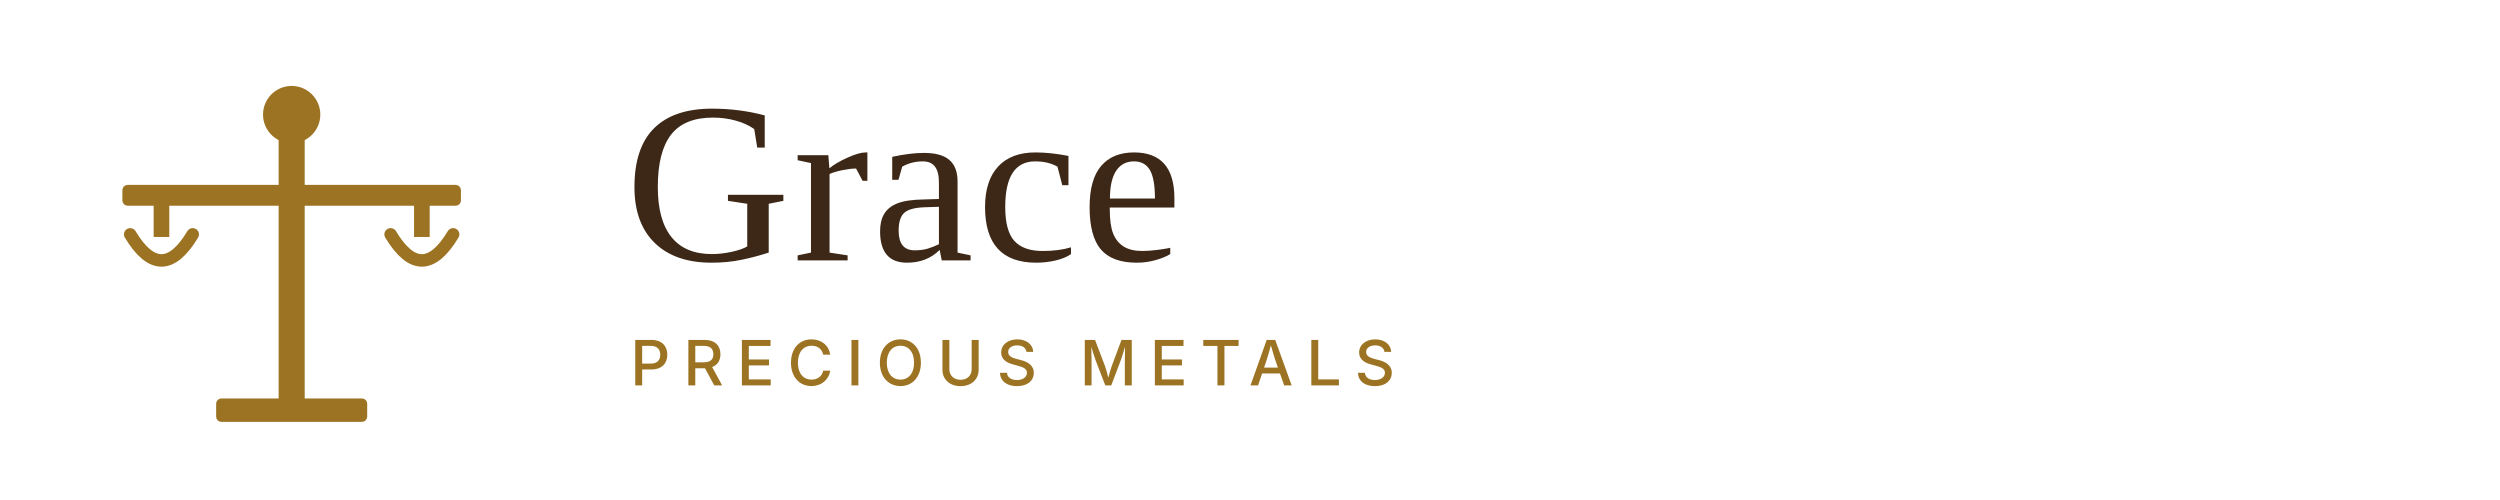
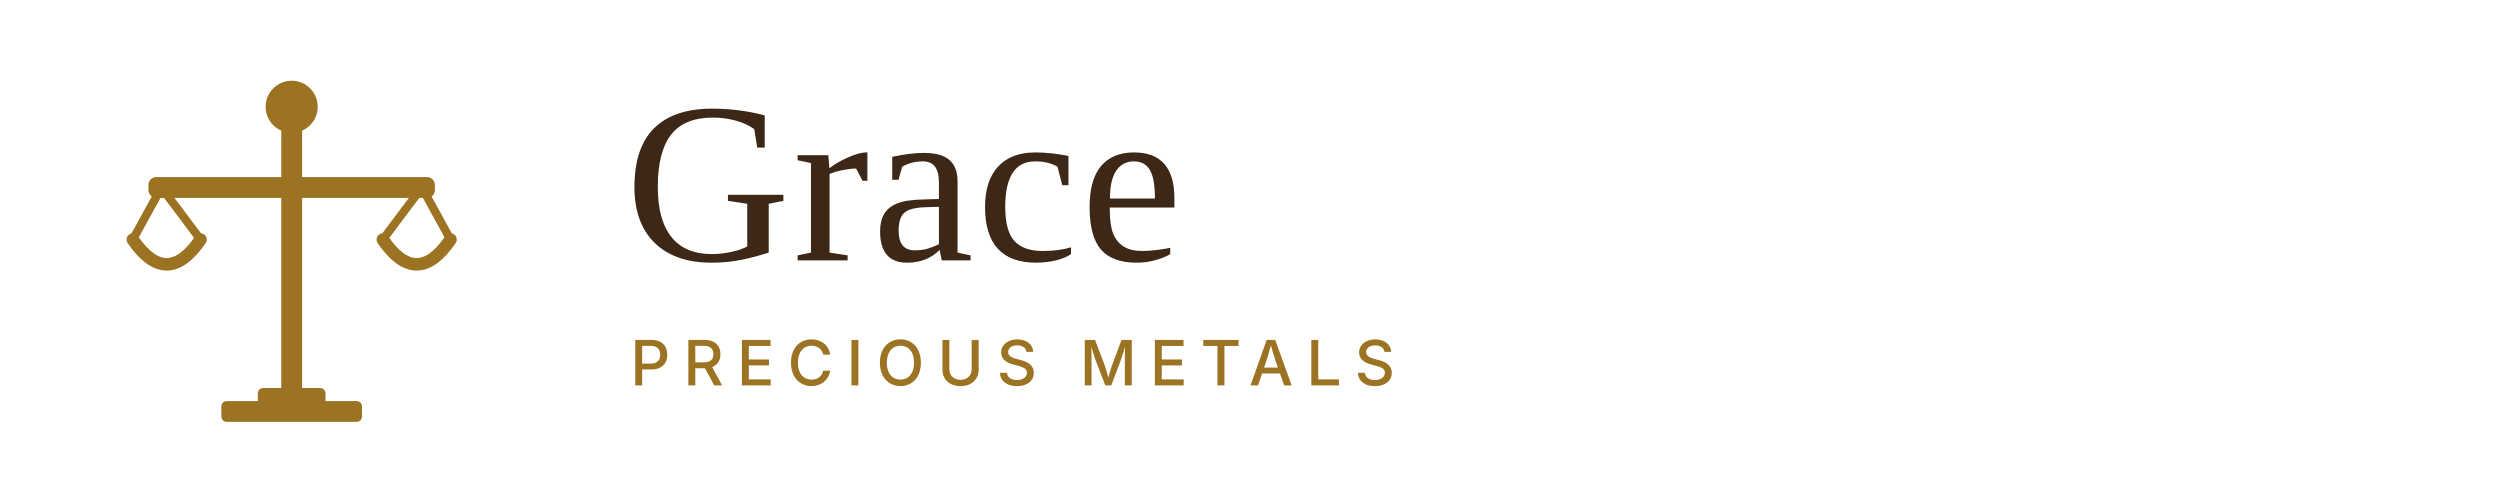
<svg xmlns="http://www.w3.org/2000/svg" viewBox="0 0 480 96" role="img" aria-label="Grace Precious Metals">
  <g transform="translate(24, 16)">
    <g fill="#9C7322" stroke="#9C7322">
-       <circle cx="32" cy="6" r="5" />
-       <rect x="30" y="11" width="4" height="50" />
-       <rect x="18" y="61" width="28" height="3.5" rx="0.5" />
-       <rect x="0" y="20" width="64" height="3" rx="0.5" />
-       <rect x="6" y="23" width="2" height="6" />
-       <rect x="56" y="23" width="2" height="6" />
+       <circle cx="32" cy="4.5" r="4.5" />
+       <rect x="30.5" y="9" width="3" height="50" />
+       <rect x="5" y="18.5" width="54" height="3" rx="1" />
+       <rect x="26" y="59" width="12" height="2.5" rx="0.5" />
+       <rect x="19" y="61.5" width="26" height="3" rx="0.5" />
    </g>
-     <path d="M 1 29 Q 7 39 13 29" fill="none" stroke="#9C7322" stroke-width="2.4" stroke-linecap="round" stroke-linejoin="round" />
-     <path d="M 51 29 Q 57 39 63 29" fill="none" stroke="#9C7322" stroke-width="2.4" stroke-linecap="round" stroke-linejoin="round" />
+     <path d="M 7 20 L 1.5 30 M 7 20 L 14.5 30" fill="none" stroke="#9C7322" stroke-width="1.6" stroke-linecap="round" />
+     <path d="M 57 20 L 49.5 30 M 57 20 L 62.5 30" fill="none" stroke="#9C7322" stroke-width="1.6" stroke-linecap="round" />
+     <path d="M 1.5 30 Q 8 39.5 14.5 30" fill="none" stroke="#9C7322" stroke-width="2.4" stroke-linecap="round" stroke-linejoin="round" />
+     <path d="M 49.5 30 Q 56 39.5 62.5 30" fill="none" stroke="#9C7322" stroke-width="2.4" stroke-linecap="round" stroke-linejoin="round" />
  </g>
  <text x="120" y="50" font-family="'Source Serif 4', 'Source Serif Pro', Georgia, 'Times New Roman', serif" font-size="44" font-weight="500" fill="#3D2817" letter-spacing="0.5">Grace</text>
  <text x="121" y="74" font-family="'Inter', -apple-system, system-ui, sans-serif" font-size="12" font-weight="500" fill="#9C7322" letter-spacing="2.5">PRECIOUS METALS</text>
</svg>
